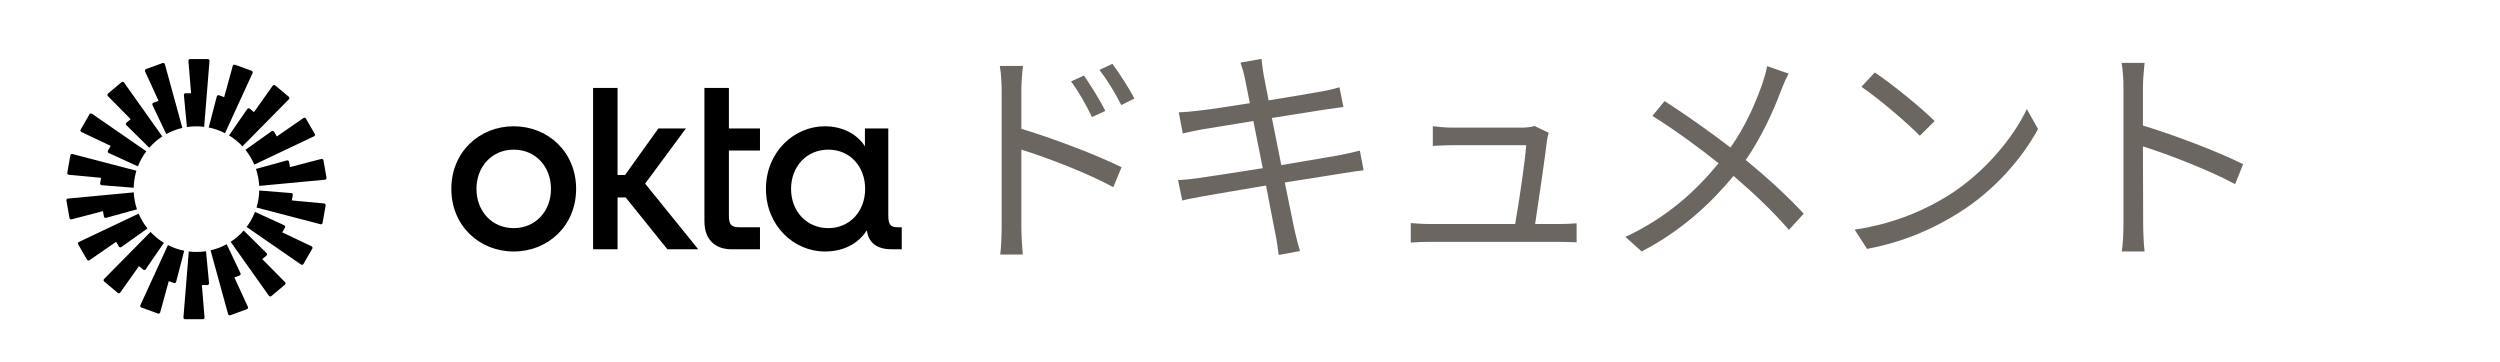
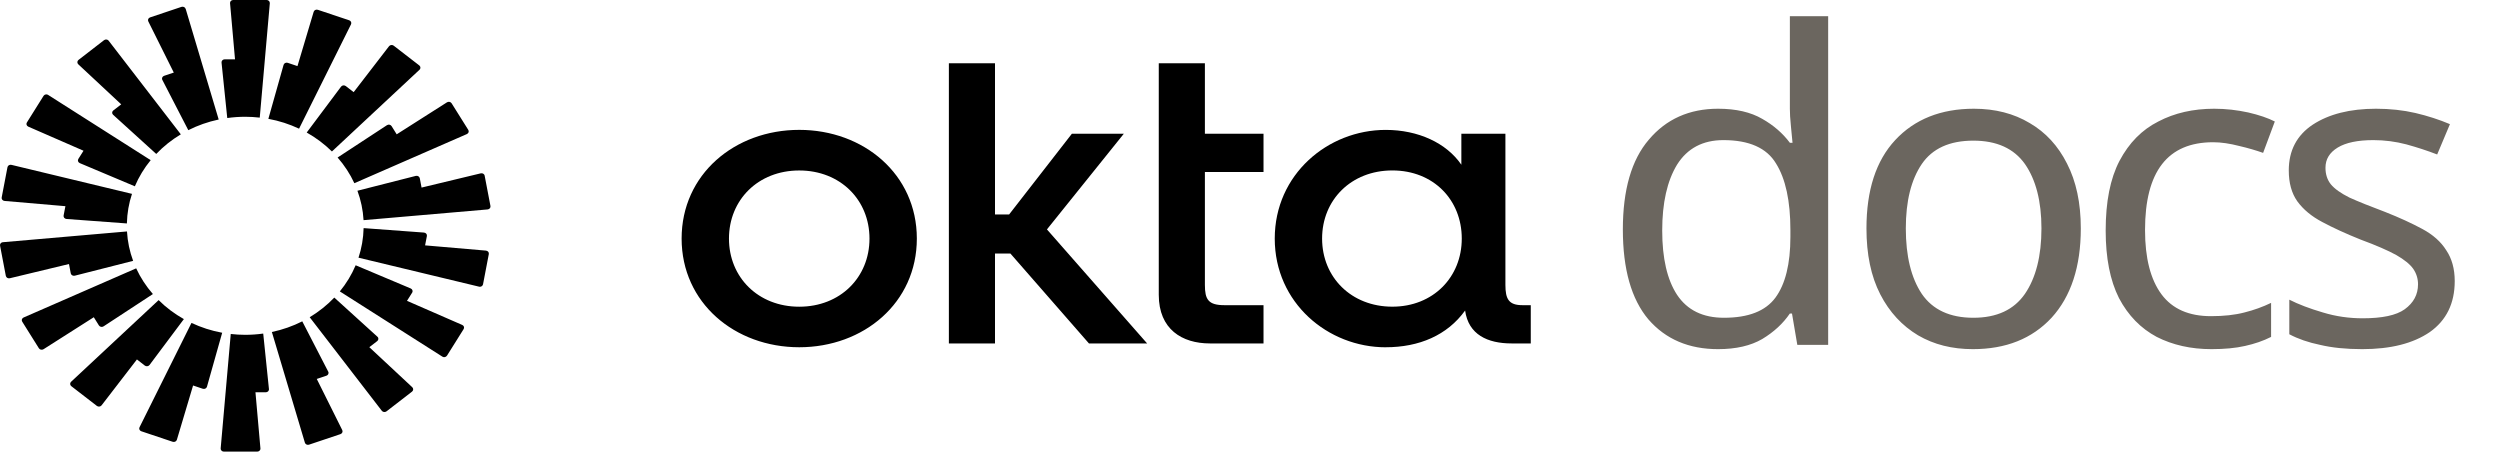
- <svg xmlns="http://www.w3.org/2000/svg" id="Layer_2" data-name="Layer 2" viewBox="0 0 1272.676 130" version="1.1" width="900" height="130">
-   <defs id="defs1">
-     <style id="style1">
-       .cls-1 {
-         fill: none;
-       }
-     </style>
-   </defs>
-   <text xml:space="preserve" style="font-style:normal;font-variant:normal;font-weight:400;font-stretch:normal;font-size:119.421px;line-height:1.25;font-family:'Noto Sans';-inkscape-font-specification:'Noto Sans, Normal';font-variant-ligatures:normal;font-variant-caps:normal;font-variant-numeric:normal;font-variant-east-asian:normal;letter-spacing:-5.971px;fill:#6b665f;fill-opacity:1;stroke:none;stroke-width:0.995" x="473.489" y="97.515" id="text2">
-     <tspan id="tspan2" x="473.489" y="97.515" rotate="0 0 0 0" style="stroke-width:0.995">ドキュメント</tspan>
-   </text>
-   <g id="Layer_1-2" data-name="Layer 1" transform="matrix(0.1966988,0,0,0.1966988,0,-31.10986)">
-     <g id="g2">
-       <g id="Logomark_Black">
-         <path class="cls-2" d="m 542.21,178.94 -13.82,170.54 0.02,0.02 c -6.54,-0.8 -13.16,-1.25 -19.91,-1.25 -8.4,0 -16.67,0.64 -24.73,1.87 l -7.85,-82.7 c -0.24,-2.58 1.8,-4.84 4.41,-4.8 h 14.13 l -6.81,-83.67 c -0.23,-2.56 1.8,-4.78 4.39,-4.78 h 45.78 c 2.56,0 4.59,2.21 4.39,4.78 z m -115.54,8.47 c -0.68,-2.48 -3.34,-3.86 -5.76,-2.97 l -43.02,15.67 c -2.42,0.88 -3.57,3.65 -2.5,5.99 l 35,76.29 -13.29,4.8 c -2.44,0.88 -3.61,3.69 -2.48,6.05 l 35.66,75.03 C 443.22,361.15 457.22,355.78 472,352.4 L 426.67,187.42 Z m -105.66,47.49 99.01,139.51 0.02,0.02 c -12.55,8.16 -23.91,18.01 -33.75,29.22 l -59.22,-58.34 c -1.87,-1.82 -1.72,-4.86 0.27,-6.52 l 10.83,-9.06 -58.97,-59.72 c -1.8,-1.82 -1.66,-4.82 0.31,-6.48 l 35.06,-29.45 c 1.99,-1.66 4.94,-1.27 6.44,0.82 z m -83.06,80.76 c -2.11,-1.46 -5.04,-0.8 -6.34,1.41 l -22.88,39.66 c -1.29,2.24 -0.39,5.09 1.93,6.19 l 75.84,35.95 -7.09,12.22 c -1.31,2.26 -0.39,5.15 1.99,6.23 l 75.56,34.55 c 5.47,-14.05 12.79,-27.15 21.73,-38.98 L 237.95,315.65 Z m -55.87,107.8 c 0.45,-2.54 2.95,-4.16 5.45,-3.51 l 165.49,43.23 c -4.29,13.98 -6.68,28.77 -7.01,44.09 l -82.86,-6.65 c -2.6,-0.21 -4.45,-2.61 -4,-5.17 l 2.48,-13.9 -83.55,-7.83 c -2.56,-0.25 -4.39,-2.63 -3.94,-5.17 l 7.93,-45.1 z m -6.25,111.76 c -2.56,0.25 -4.39,2.63 -3.94,5.17 l 7.96,45.1 c 0.45,2.54 2.97,4.16 5.45,3.51 l 81.2,-21.22 2.42,13.9 c 0.45,2.56 3.01,4.18 5.52,3.49 l 80.09,-22.11 c -4.72,-13.88 -7.63,-28.56 -8.41,-43.84 l -170.28,16.02 z m 26.49,118.51 c -1.29,-2.24 -0.41,-5.09 1.93,-6.2 l 154.52,-73.27 c 5.88,13.86 13.66,26.72 22.96,38.29 l -67.72,48.17 c -2.11,1.52 -5.09,0.86 -6.38,-1.39 l -7.03,-12.24 -69.04,47.72 c -2.13,1.48 -5.04,0.82 -6.34,-1.41 l -22.9,-39.66 z M 389.54,621.6 269.35,743.37 c -1.8,1.82 -1.66,4.82 0.31,6.48 l 35.08,29.43 c 1.97,1.66 4.94,1.27 6.44,-0.82 l 48.55,-68.45 10.81,9.11 c 1.99,1.68 5,1.27 6.48,-0.86 l 47.14,-68.39 c -12.79,-7.79 -24.42,-17.33 -34.59,-28.22 l -0.02,-0.04 z M 365.8,817.13 c -2.42,-0.88 -3.57,-3.65 -2.5,-5.99 h 0.02 l 71.29,-155.52 c 13.12,6.71 27.27,11.71 42.16,14.66 l -20.91,80.41 c -0.66,2.52 -3.34,3.94 -5.78,3.04 l -13.27,-4.86 -22.23,80.94 c -0.68,2.48 -3.34,3.86 -5.76,2.97 z M 488.57,672.15 v 0 c 0,0 -0.02,0 -0.02,0 z m 0,0 -13.82,170.55 c -0.2,2.56 1.82,4.78 4.39,4.78 h 45.78 c 2.59,0 4.61,-2.22 4.39,-4.78 l -6.81,-83.67 h 14.13 c 2.6,0.04 4.65,-2.22 4.41,-4.8 l -7.85,-82.7 c -8.06,1.23 -16.32,1.86 -24.73,1.86 -6.74,0 -13.36,-0.45 -19.89,-1.25 z m 165.1,-461.68 c 1.07,-2.34 -0.08,-5.11 -2.5,-5.99 l -43.02,-15.65 c -2.42,-0.88 -5.08,0.49 -5.76,2.97 l -22.23,80.94 -13.27,-4.86 c -2.44,-0.9 -5.13,0.51 -5.78,3.03 l -20.91,80.41 c 14.89,2.95 29.03,7.96 42.16,14.66 l 71.31,-155.52 z m 93.95,67.78 -120.19,121.77 -0.02,-0.04 c -10.17,-10.89 -21.79,-20.42 -34.59,-28.22 l 47.14,-68.39 c 1.48,-2.13 4.49,-2.54 6.48,-0.86 l 10.81,9.1 48.55,-68.45 c 1.5,-2.09 4.47,-2.48 6.44,-0.82 l 35.08,29.43 c 1.97,1.66 2.11,4.66 0.31,6.48 z m 65.1,95.83 c 2.34,-1.11 3.22,-3.96 1.93,-6.19 l -22.9,-39.66 c -1.29,-2.24 -4.2,-2.89 -6.34,-1.42 l -69.04,47.72 -7.03,-12.24 c -1.29,-2.26 -4.26,-2.91 -6.38,-1.39 l -67.72,48.17 c 9.31,11.57 17.08,24.42 22.97,38.29 l 154.51,-73.27 z m 24.38,62.07 7.96,45.1 0.02,0.02 c 0.45,2.54 -1.37,4.92 -3.94,5.17 l -170.3,16 c -0.78,-15.28 -3.69,-29.96 -8.4,-43.84 l 80.09,-22.11 c 2.5,-0.7 5.06,0.92 5.52,3.49 l 2.42,13.9 81.2,-21.22 c 2.48,-0.66 5,0.96 5.45,3.51 z m -7.69,165.51 c 2.5,0.66 5,-0.96 5.45,-3.51 l 7.94,-45.09 c 0.45,-2.54 -1.37,-4.92 -3.94,-5.17 l -83.55,-7.83 2.48,-13.9 c 0.45,-2.56 -1.39,-4.96 -4,-5.17 l -82.85,-6.65 c -0.33,15.32 -2.75,30.11 -7.01,44.09 l 165.49,43.21 v 0.02 z m -44.08,102.88 c -1.29,2.22 -4.22,2.87 -6.33,1.41 l 0.02,-0.02 -140.76,-97.22 c 8.94,-11.83 16.26,-24.93 21.73,-38.98 l 75.56,34.56 c 2.38,1.09 3.3,3.98 1.99,6.23 l -7.1,12.22 75.85,35.95 c 2.32,1.11 3.22,3.96 1.93,6.19 l -22.88,39.66 z M 596.92,647.2 695.93,786.73 c 1.5,2.09 4.45,2.48 6.44,0.82 l 35.06,-29.45 c 1.97,-1.66 2.11,-4.66 0.31,-6.48 l -58.97,-59.71 10.83,-9.06 c 1.99,-1.66 2.13,-4.7 0.27,-6.52 l -59.21,-58.34 c -9.84,11.22 -21.2,21.06 -33.75,29.22 h 0.02 z m -0.86,189.98 c -2.42,0.88 -5.09,-0.49 -5.76,-2.97 L 544.97,669.23 c 14.78,-3.38 28.79,-8.76 41.73,-15.87 l 35.65,75.03 c 1.13,2.36 -0.04,5.17 -2.48,6.05 l -13.29,4.8 35,76.29 c 1.07,2.34 -0.08,5.11 -2.5,5.99 l -43.02,15.67 z" id="path1" style="fill-rule:evenodd" />
-       </g>
-       <g id="Wordmark_Black">
-         <path d="m 2143.77,611.74 c -56.49,0 -96.43,-43.93 -96.43,-101.56 0,-57.63 39.94,-101.56 96.43,-101.56 56.49,0 95.29,43.93 95.29,101.56 0,57.63 -39.37,101.56 -95.29,101.56 z m -9.13,60.48 c 45.65,0 84.45,-17.69 108.98,-54.78 4.56,35.95 30.81,49.07 63.9,49.07 h 26.25 v -57.06 h -11.41 c -18.83,0 -23.39,-9.13 -23.39,-30.24 V 353.83 h -60.48 v 46.22 c -20.54,-32.52 -59.34,-51.92 -103.84,-51.92 -79.31,0 -152.34,66.19 -152.34,162.04 0,95.85 73.03,162.04 152.34,162.04 z m -311.53,-78.17 c 0,51.35 31.95,72.46 70.18,72.46 h 73.6 v -57.06 h -53.63 c -22.25,0 -26.82,-8.56 -26.82,-30.24 V 410.89 h 80.45 v -57.06 h -80.45 V 248.84 h -63.33 v 345.2 z m -288.14,72.46 h 63.33 V 532.43 h 21.11 l 107.84,134.08 h 79.88 L 1669.62,496.48 1775.18,353.84 h -71.32 l -86.16,120.39 h -19.4 V 248.86 h -63.33 V 666.52 Z M 1329.56,348.13 c -88.44,0 -161.47,66.19 -161.47,162.04 0,95.85 73.03,162.04 161.47,162.04 88.44,0 161.47,-66.19 161.47,-162.04 0,-95.85 -73.03,-162.04 -161.47,-162.04 z m 0,263.61 c -56.49,0 -96.43,-43.93 -96.43,-101.56 0,-57.63 39.94,-101.56 96.43,-101.56 56.49,0 96.43,43.93 96.43,101.56 0,57.63 -39.94,101.56 -96.43,101.56 z" id="path2" />
-       </g>
-     </g>
-     <rect class="cls-1" width="2507.86" height="1021.57" id="rect2" style="fill:none" x="0" y="0" />
+ <svg xmlns="http://www.w3.org/2000/svg" width="73.441mm" height="13.268mm" viewBox="0 0 73.441 13.268" version="1.1" id="svg1">
+   <defs id="defs1" />
+   <g id="layer1" transform="translate(-24.36551,-55.13402)">
+     <path class="cls-2" d="m 32.292,55.228 -0.296,3.361 4.3e-4,3.94e-4 c -0.14,-0.016 -0.282,-0.025 -0.426,-0.025 -0.18,0 -0.357,0.013 -0.529,0.037 l -0.168,-1.63 c -0.005,-0.051 0.038,-0.095 0.094,-0.095 h 0.302 l -0.146,-1.649 c -0.005,-0.05 0.038,-0.094 0.094,-0.094 h 0.98 c 0.055,0 0.098,0.044 0.094,0.094 z m -2.473,0.167 c -0.015,-0.049 -0.071,-0.076 -0.123,-0.059 l -0.921,0.309 c -0.052,0.017 -0.076,0.072 -0.053,0.118 l 0.749,1.503 -0.284,0.095 c -0.052,0.017 -0.077,0.073 -0.053,0.119 l 0.763,1.478 c 0.277,-0.14 0.577,-0.246 0.893,-0.313 l -0.97,-3.251 z m -2.261,0.936 2.119,2.749 4.3e-4,3.94e-4 c -0.269,0.161 -0.512,0.355 -0.722,0.576 l -1.267,-1.15 c -0.04,-0.036 -0.037,-0.096 0.006,-0.128 l 0.232,-0.179 -1.262,-1.177 c -0.038,-0.036 -0.035,-0.095 0.007,-0.128 l 0.75,-0.58 c 0.043,-0.033 0.106,-0.025 0.138,0.016 z m -1.777,1.591 c -0.045,-0.029 -0.108,-0.016 -0.136,0.028 l -0.49,0.782 c -0.028,0.044 -0.008,0.1 0.041,0.122 l 1.623,0.708 -0.152,0.241 c -0.028,0.045 -0.008,0.101 0.043,0.123 l 1.617,0.681 c 0.117,-0.277 0.274,-0.535 0.465,-0.768 l -3.012,-1.916 z m -1.196,2.124 c 0.01,-0.05 0.063,-0.082 0.117,-0.069 l 3.541,0.852 c -0.092,0.275 -0.143,0.567 -0.15,0.869 l -1.773,-0.131 c -0.056,-0.004 -0.095,-0.051 -0.086,-0.102 l 0.053,-0.274 -1.788,-0.154 c -0.055,-0.005 -0.094,-0.052 -0.084,-0.102 l 0.17,-0.889 z m -0.134,2.202 c -0.055,0.005 -0.094,0.052 -0.084,0.102 l 0.17,0.889 c 0.01,0.05 0.064,0.082 0.117,0.069 l 1.738,-0.418 0.052,0.274 c 0.01,0.05 0.064,0.082 0.118,0.069 l 1.714,-0.436 c -0.101,-0.274 -0.163,-0.563 -0.18,-0.864 l -3.644,0.316 z m 0.567,2.335 c -0.028,-0.044 -0.009,-0.1 0.041,-0.122 l 3.307,-1.444 c 0.126,0.273 0.292,0.527 0.491,0.755 l -1.449,0.949 c -0.045,0.03 -0.109,0.017 -0.137,-0.027 l -0.15,-0.241 -1.477,0.94 c -0.046,0.029 -0.108,0.016 -0.136,-0.028 l -0.49,-0.782 z m 4.007,-0.633 -2.572,2.4 c -0.038,0.036 -0.035,0.095 0.007,0.128 l 0.751,0.58 c 0.042,0.033 0.106,0.025 0.138,-0.016 l 1.039,-1.349 0.231,0.18 c 0.043,0.033 0.107,0.025 0.139,-0.017 l 1.009,-1.348 c -0.274,-0.153 -0.523,-0.341 -0.74,-0.556 l -4.3e-4,-7.9e-4 z m -0.508,3.853 c -0.052,-0.017 -0.076,-0.072 -0.053,-0.118 h 4.3e-4 l 1.526,-3.065 c 0.281,0.132 0.584,0.231 0.902,0.289 l -0.447,1.585 c -0.014,0.05 -0.071,0.078 -0.124,0.06 l -0.284,-0.096 -0.476,1.595 c -0.015,0.049 -0.071,0.076 -0.123,0.059 z m 2.627,-2.857 v 0 c 0,0 -4.3e-4,0 -4.3e-4,0 z m 0,0 -0.296,3.361 c -0.004,0.05 0.039,0.094 0.094,0.094 h 0.98 c 0.055,0 0.099,-0.044 0.094,-0.094 l -0.146,-1.649 h 0.302 c 0.056,7.9e-4 0.1,-0.044 0.094,-0.095 l -0.168,-1.63 c -0.172,0.024 -0.349,0.037 -0.529,0.037 -0.144,0 -0.286,-0.009 -0.426,-0.025 z m 3.533,-9.098 c 0.023,-0.046 -0.002,-0.101 -0.053,-0.118 l -0.921,-0.308 c -0.052,-0.017 -0.109,0.01 -0.123,0.059 l -0.476,1.595 -0.284,-0.096 c -0.052,-0.018 -0.11,0.01 -0.124,0.06 l -0.447,1.585 c 0.319,0.058 0.621,0.157 0.902,0.289 l 1.526,-3.065 z m 2.011,1.336 -2.572,2.4 -4.2e-4,-7.88e-4 c -0.218,-0.215 -0.466,-0.402 -0.74,-0.556 l 1.009,-1.348 c 0.032,-0.042 0.096,-0.05 0.139,-0.017 l 0.231,0.179 1.039,-1.349 c 0.032,-0.041 0.096,-0.049 0.138,-0.016 l 0.751,0.58 c 0.042,0.033 0.045,0.092 0.007,0.128 z m 1.393,1.888 c 0.05,-0.022 0.069,-0.078 0.041,-0.122 l -0.49,-0.782 c -0.028,-0.044 -0.09,-0.057 -0.136,-0.028 l -1.477,0.94 -0.15,-0.241 c -0.028,-0.045 -0.091,-0.057 -0.137,-0.027 l -1.449,0.949 c 0.199,0.228 0.366,0.481 0.492,0.755 l 3.307,-1.444 z m 0.522,1.223 0.17,0.889 4.3e-4,3.94e-4 c 0.01,0.05 -0.029,0.097 -0.084,0.102 l -3.644,0.315 c -0.017,-0.301 -0.079,-0.59 -0.18,-0.864 l 1.714,-0.436 c 0.053,-0.014 0.108,0.018 0.118,0.069 l 0.052,0.274 1.738,-0.418 c 0.053,-0.013 0.107,0.019 0.117,0.069 z m -0.165,3.261 c 0.053,0.013 0.107,-0.019 0.117,-0.069 l 0.17,-0.889 c 0.01,-0.05 -0.029,-0.097 -0.084,-0.102 l -1.788,-0.154 0.053,-0.274 c 0.01,-0.05 -0.03,-0.098 -0.086,-0.102 l -1.773,-0.131 c -0.007,0.302 -0.059,0.593 -0.15,0.869 l 3.541,0.851 v 4e-4 z m -0.943,2.027 c -0.028,0.044 -0.09,0.057 -0.135,0.028 l 4.3e-4,-3.9e-4 -3.012,-1.916 c 0.191,-0.233 0.348,-0.491 0.465,-0.768 l 1.617,0.681 c 0.051,0.021 0.071,0.078 0.043,0.123 l -0.152,0.241 1.623,0.708 c 0.05,0.022 0.069,0.078 0.041,0.122 l -0.49,0.782 z m -4.032,-1.13 2.119,2.749 c 0.032,0.041 0.095,0.049 0.138,0.016 l 0.75,-0.58 c 0.042,-0.033 0.045,-0.092 0.007,-0.128 l -1.262,-1.177 0.232,-0.179 c 0.043,-0.033 0.046,-0.093 0.006,-0.128 l -1.267,-1.15 c -0.211,0.221 -0.454,0.415 -0.722,0.576 h 4.3e-4 z m -0.018,3.744 c -0.052,0.017 -0.109,-0.01 -0.123,-0.059 l -0.97,-3.251 c 0.316,-0.067 0.616,-0.173 0.893,-0.313 l 0.763,1.478 c 0.024,0.046 -8.6e-4,0.102 -0.053,0.119 l -0.284,0.095 0.749,1.503 c 0.023,0.046 -0.002,0.101 -0.053,0.118 l -0.921,0.309 z" id="path1" style="fill-rule:evenodd;stroke-width:0.021" />
+     <path d="m 65.268,64.143 c -1.209,0 -2.064,-0.866 -2.064,-2.001 0,-1.136 0.855,-2.001 2.064,-2.001 1.209,0 2.039,0.866 2.039,2.001 0,1.136 -0.843,2.001 -2.039,2.001 z m -0.195,1.192 c 0.977,0 1.807,-0.349 2.332,-1.079 0.098,0.708 0.659,0.967 1.367,0.967 h 0.562 v -1.124 h -0.244 c -0.403,0 -0.501,-0.18 -0.501,-0.596 v -4.441 h -1.294 v 0.911 c -0.44,-0.641 -1.27,-1.023 -2.222,-1.023 -1.697,0 -3.26,1.304 -3.26,3.193 0,1.889 1.563,3.193 3.26,3.193 z m -6.667,-1.54 c 0,1.012 0.684,1.428 1.502,1.428 h 1.575 v -1.124 h -1.148 c -0.476,0 -0.574,-0.169 -0.574,-0.596 v -3.317 h 1.722 v -1.124 h -1.722 v -2.069 h -1.355 v 6.802 z m -6.166,1.428 h 1.355 v -2.642 h 0.452 l 2.308,2.642 h 1.709 l -2.943,-3.35 2.259,-2.811 h -1.526 l -1.844,2.372 h -0.415 v -4.441 h -1.355 v 8.23 z m -4.396,-6.274 c -1.893,0 -3.455,1.304 -3.455,3.193 0,1.889 1.563,3.193 3.455,3.193 1.893,0 3.455,-1.304 3.455,-3.193 0,-1.889 -1.563,-3.193 -3.455,-3.193 z m 0,5.195 c -1.209,0 -2.064,-0.866 -2.064,-2.001 0,-1.136 0.855,-2.001 2.064,-2.001 1.209,0 2.064,0.866 2.064,2.001 0,1.136 -0.855,2.001 -2.064,2.001 z" id="path2" style="stroke-width:0.021" />
+     <text xml:space="preserve" style="font-style:normal;font-variant:normal;font-weight:400;font-stretch:normal;font-size:13.111px;line-height:1.25;font-family:'DM Sans';-inkscape-font-specification:'DM Sans, Normal';font-variant-ligatures:normal;font-variant-caps:normal;font-variant-numeric:normal;font-variant-east-asian:normal;letter-spacing:-0.656px;fill:#6b665f;fill-opacity:1;stroke:none;stroke-width:0.109" x="71.337" y="65.267" id="text2">
+       <tspan id="tspan2" x="71.337" y="65.267" rotate="0 0 0 0" style="font-style:normal;font-variant:normal;font-weight:normal;font-stretch:normal;font-size:12.7px;font-family:'DM Sans';-inkscape-font-specification:'DM Sans, Normal';font-variant-ligatures:normal;font-variant-caps:normal;font-variant-numeric:normal;font-variant-east-asian:normal;stroke-width:0.109">docs</tspan>
+     </text>
  </g>
</svg>
